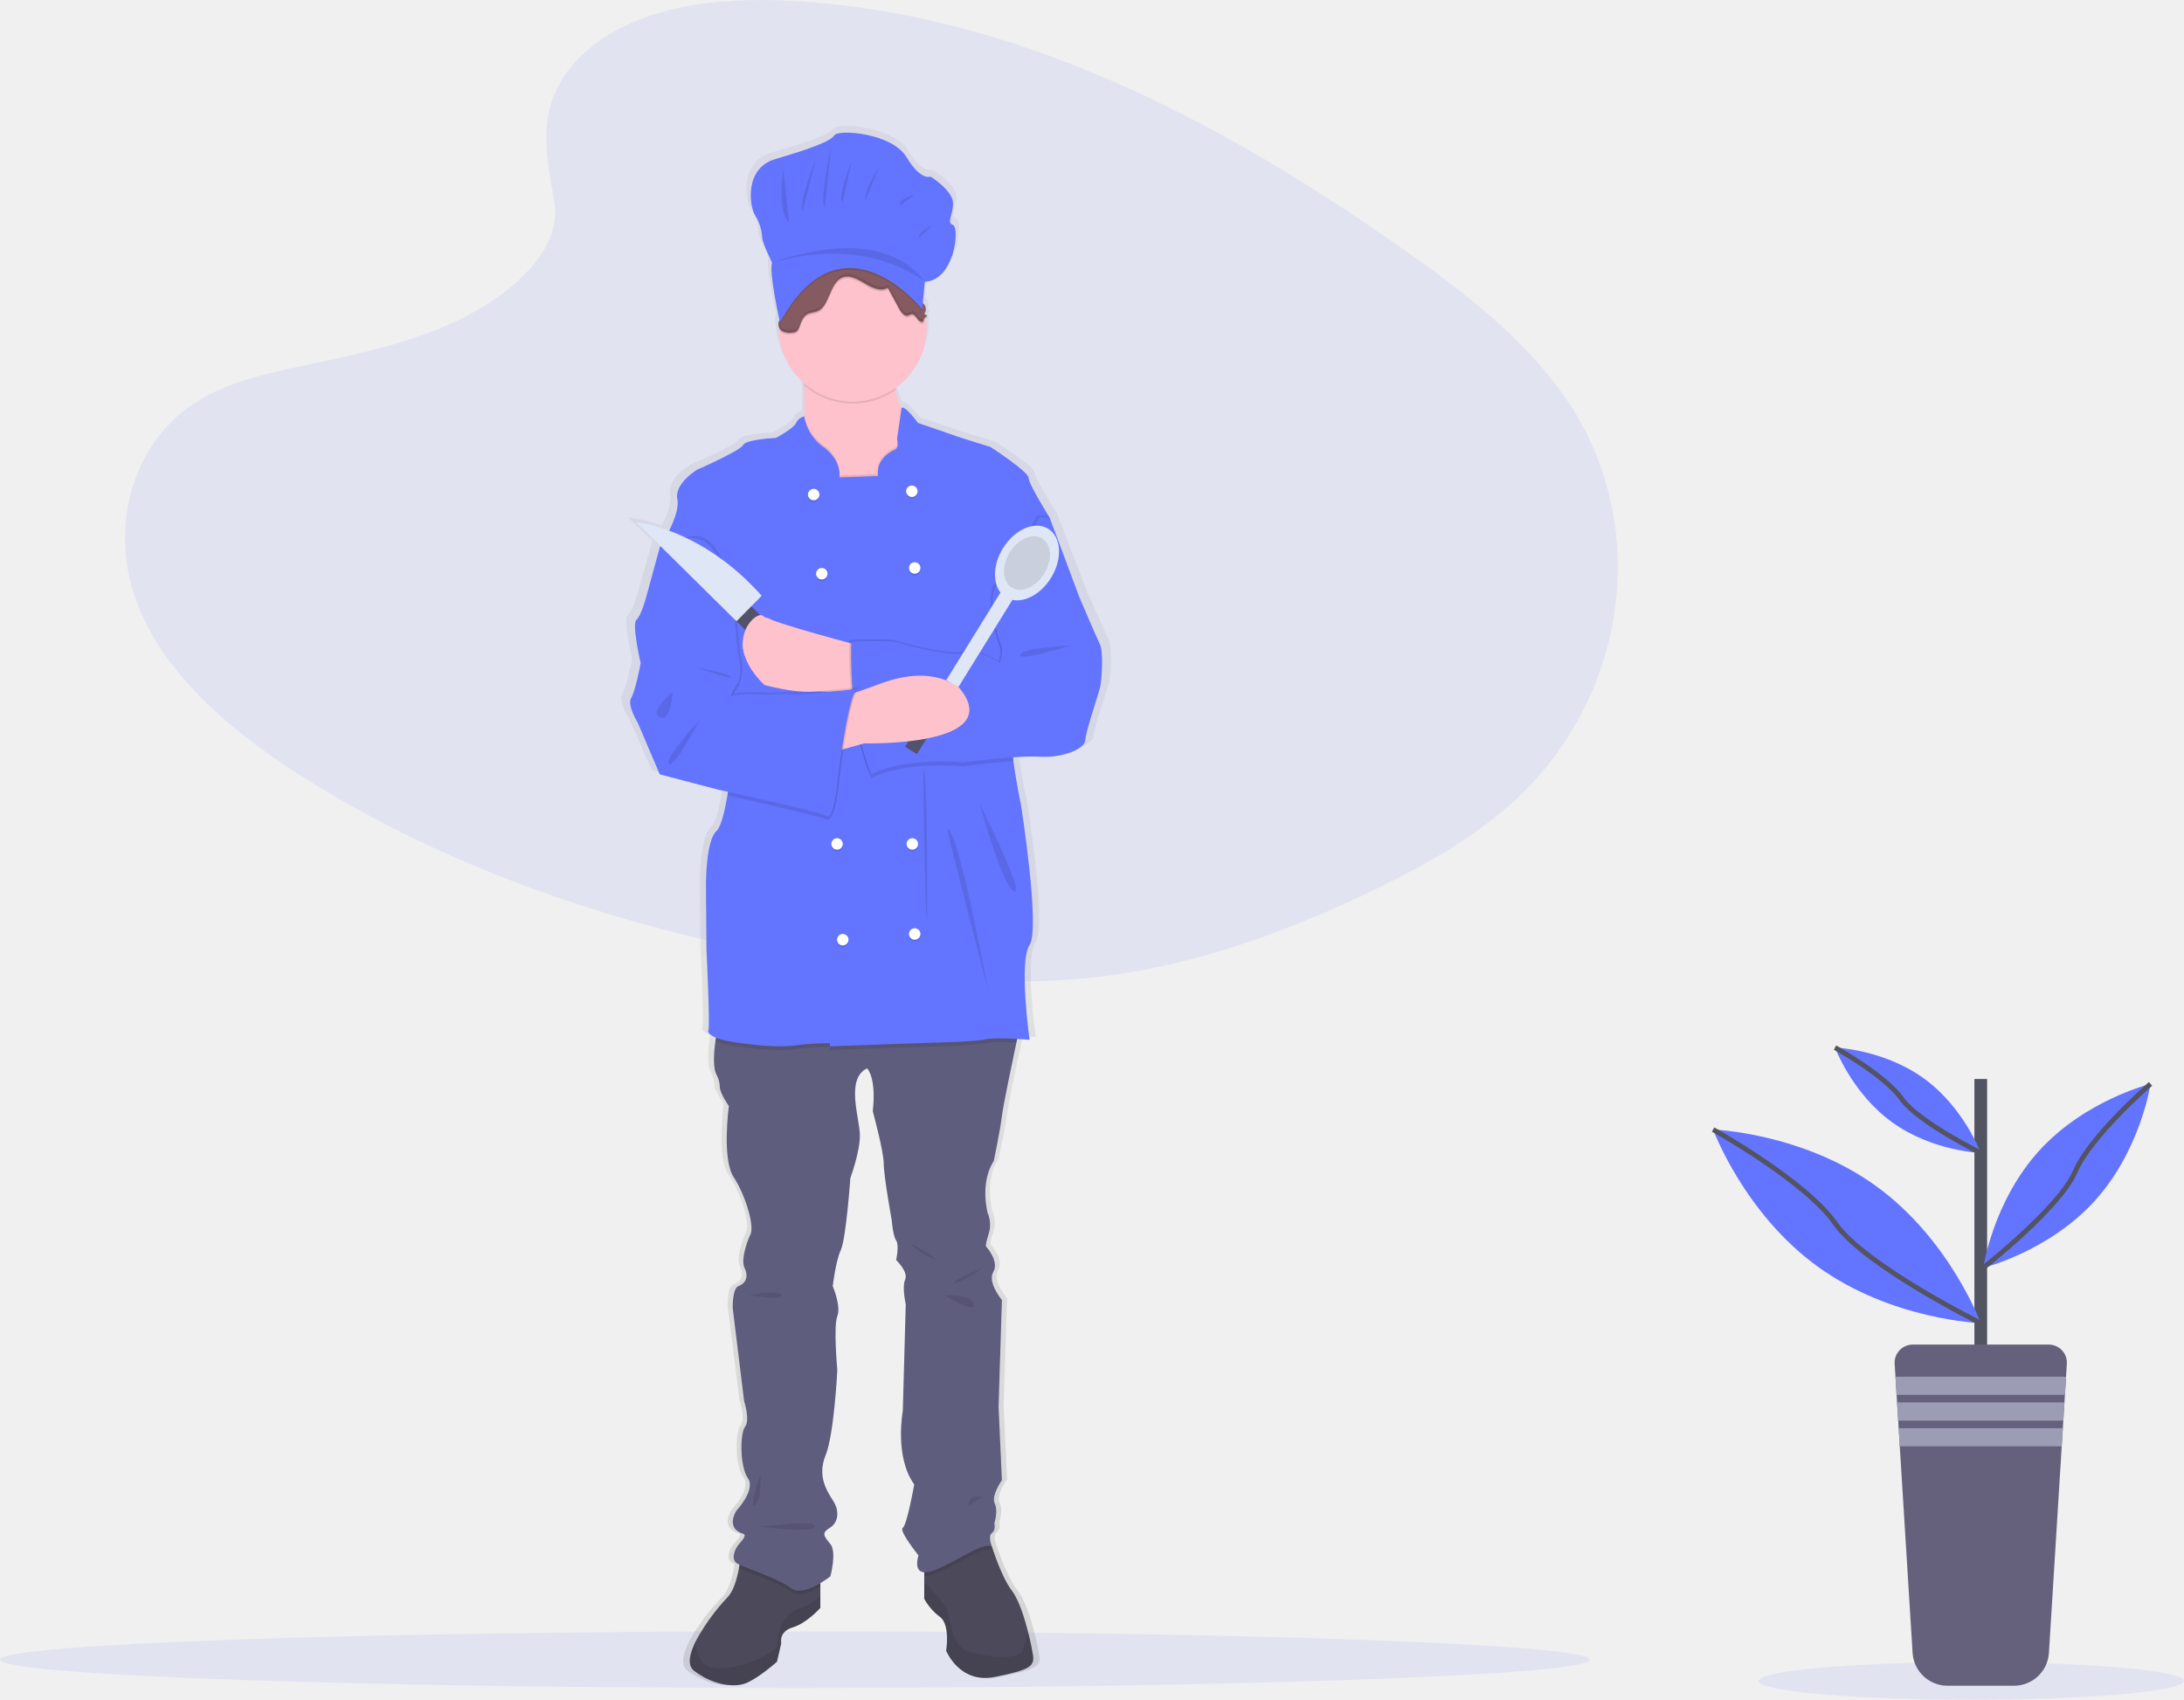
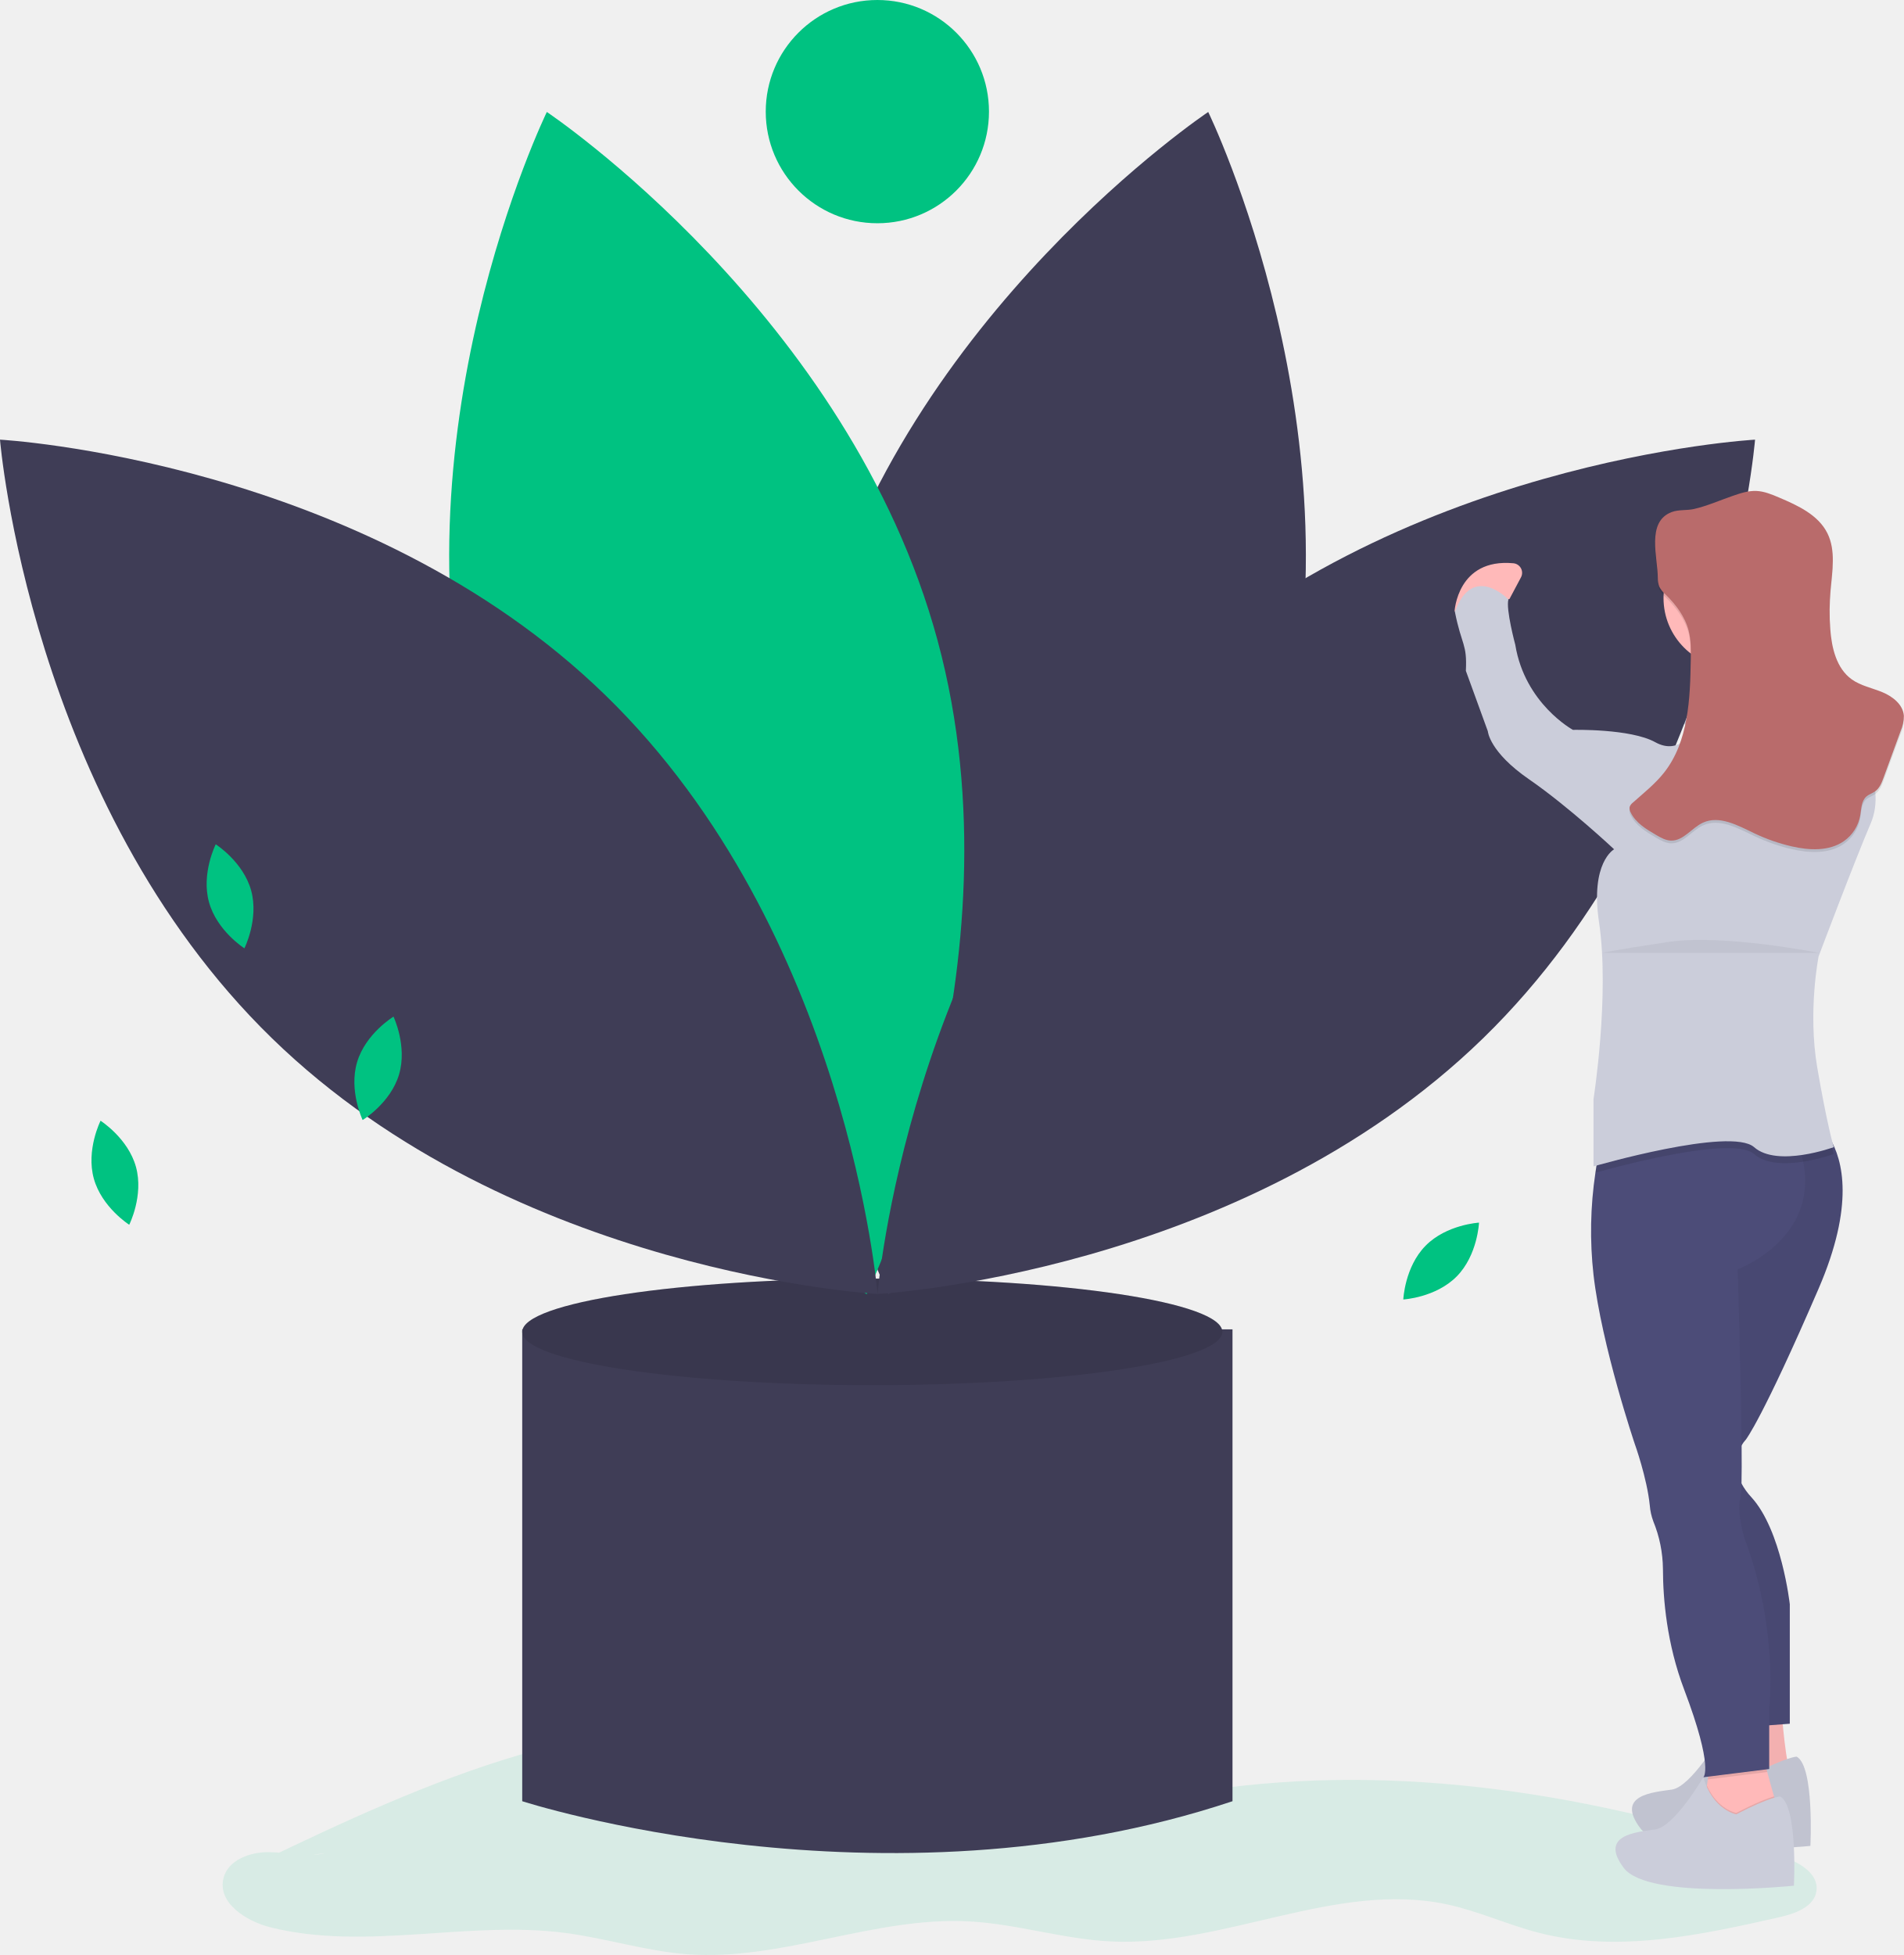
- <svg xmlns="http://www.w3.org/2000/svg" id="e76419e8-217f-4623-abeb-e9c3d79c6db7" data-name="Layer 1" width="890.069" height="692.728" viewBox="0 0 890.069 692.728">
-   <defs>
-     <linearGradient id="ef5d85de-35d2-4357-9719-f86a6844cb01" x1="507.947" y1="790.481" x2="507.947" y2="154.92" gradientUnits="userSpaceOnUse">
-       <stop offset="0" stop-color="gray" stop-opacity="0.25" />
-       <stop offset="0.535" stop-color="gray" stop-opacity="0.12" />
-       <stop offset="1" stop-color="gray" stop-opacity="0.1" />
-     </linearGradient>
-   </defs>
-   <ellipse cx="324" cy="676.395" rx="324" ry="11.547" fill="#6374ff" opacity="0.1" />
-   <path d="M393.787,124.6c20.641-18.394,53.041-22.143,82.533-20.678,92.634,4.602,176.254,49.324,248.584,99.91,26.185,18.313,51.965,38.048,68.962,63.266,34.6,51.336,24.337,122.453-23.776,164.745-16.369,14.389-36.213,25.419-56.585,35.198-36.222,17.386-75.305,31.343-116.416,35.316-29.317,2.833-58.995.53-88.14-3.423C427.52,487.89,347.591,463.47,280.598,421.69c-29.383-18.324-57.077-41.106-69.188-70.75s-4.36-67.21,25.643-84.756c12.409-7.257,27.245-10.535,41.77-13.612,21.38-4.53,43.104-8.996,62.398-18.205,19.928-9.512,43.526-27.907,39.58-48.962C376.567,162.813,373.17,142.973,393.787,124.6Z" transform="translate(-154.9654 -103.6359)" fill="#6374ff" opacity="0.1" />
-   <ellipse cx="803.416" cy="685.062" rx="86.653" ry="7.667" fill="#6374ff" opacity="0.1" />
-   <path d="M606.904,364.53c-1.411-2.731-8.869-19.702-8.869-19.702l-12.497-32.382s-8.869-13.655-8.869-16.191-16.125-12.68-16.125-12.68-13.102-3.901-14.11-4.292-16.528-5.524-16.528-5.524-6.112-8.037-6.982-5.938l-.001.005c-.032-.053-.064-.099-.096-.154a20.75,20.75,0,0,1-2.33-7.514c-.033-.234-.062-.48-.091-.724a29.911,29.911,0,0,0,13.128-24.628,29.511,29.511,0,0,0-.258-3.828,2.684,2.684,0,0,1,.347-.183c.251-.109.187-.198.003-.29.063-.033.126-.068.19-.095.334-.145.111-.255-.212-.385l.019-.01c.455-.198-.12-.328-.582-.537-.025-.135-.048-.27-.075-.405a2.723,2.723,0,0,0,.185-.804c.041.02.078.042.122.061a3.414,3.414,0,0,0-.008-1.526,2.684,2.684,0,0,1-.105.3,2.547,2.547,0,0,0-1.173-2.309c-.023-.02-.049-.042-.072-.062l.855-8.751c12.605-.596,14.816-22.04,11.941-23.231s0-3.773,0-8.935-9.509-10.921-9.509-10.921-3.98,1.986-10.172-7.942-28.968-11.516-30.516-8.935-11.72,5.957-24.988,9.729-10.836,19.459-8.624,22.834a19.266,19.266,0,0,1,3.096,9.332c0,1.986,4.202,10.325,4.202,10.325-1.325,2.89,2.047,18.721,3.046,23.22-.016.138-.032.276-.046.415-.008.014-.02.025-.028.039a2.119,2.119,0,0,0-.129.226,2.589,2.589,0,0,0-.204,1.492,3.117,3.117,0,0,0,.224,1.631,29.758,29.758,0,0,0,10.552,22.202c.016.271.031.543.046.822.186,3.675.29,8.021.097,12.18-.01.213-.026.421-.037.633a4.759,4.759,0,0,0-3.373,2.66c-1.25,2.403-8.506,6.11-8.506,6.11s-12.699.585-13.908,2.926-19.552,10.144-19.552,10.144-9.675,5.657-8.264,12.094c.737,3.364-1.332,8.589-3.477,12.815a60.857,60.857,0,0,0-13.915-3.47l10.276,9.831c-.215.336-.342.526-.342.526l-5.845,20.678s-2.016,7.218-4.031,8.973,1.814,17.752,1.814,17.752-2.217,11.314-4.031,14.24,2.822,10.144,2.822,10.144l9.272,21.068,24.591,6.242s1.639.347,4.287.914q-.125.755-.255,1.505c-1.185,6.711-2.741,12.883-4.636,14.552-4.636,4.097-4.434,22.433-4.434,22.433l.202,25.945s1.613,31.992.806,33.162c-.509.739.512,1.944,3.207,3.026-.077.482-.153.97-.224,1.468-.758,5.306-1.096,11.361.645,14.037a10.665,10.665,0,0,1,1.209,4.682c0,2.536,3.83,7.803,3.83,7.803s-3.023,21.653,2.016,29.066,9.272,20.873,6.853,23.994c0,0-4.233,9.168-2.217,13.265s0,6.437-2.62,7.413-2.395,8.973-2.395,8.973l4.813,38.039s2.62,7.803.403,10.534-2.217,16.386,1.209,21.068-4.838,13.265-4.838,13.265-5.039,7.218,3.023,9.559c0,0,1.613.39-1.411,3.511s-3.628,7.023-1.613,8.388a9.225,9.225,0,0,0,1.307.649c-.075.462-.156.941-.251,1.45-.774,4.073-2.233,9.379-4.886,11.946a85.16,85.16,0,0,0-13.198,17.588c-2.765,5.244-3.975,10.152-.911,12.453,7.256,5.462,16.528,7.218,21.971,5.072s13.102-8.778,13.102-8.778l1.814-7.608s-1.209-4.682,4.838-6.437,11.691-7.998,11.691-7.998V748.658a42.853,42.853,0,0,0,4.233-2.762s2.822-9.949,0-13.265-3.83-4.487-.202-6.632,4.12-6.827,1.459-10.924c-2.669-4.097-6.902-10.144-3.273-18.727s4.959-34.918,4.959-34.918-1.693-17.947,0-22.043-1.935-12.29-1.935-12.29,1.209-10.144,3.427-14.825,4.031-29.456,4.031-29.456,4.031-10.534,4.031-17.361-6.249-23.214,3.023-27.505c0,0,4.031,3.511,2.419,17.556,0,0,4.636,16.386,4.636,21.458s3.427,23.409,3.427,23.409.403,5.852,1.814,7.998,0,7.998,0,7.998,5.241,4.877,3.83,7.998.242,10.159.242,10.159l-1.25,43.68s-3.628,18.727,4.838,30.041c0,0-3.023,16.581-4.838,17.752s6.652,11.314,6.652,11.314-2.346,6.571,2.419,6.894v10.858a23.198,23.198,0,0,0,6.652,7.413c4.434,3.121,2.62,13.85,2.62,13.85s5.644,13.655,20.56,10.729,16.931-4.292,16.125-9.168c-.29-1.779-.935-4.955-1.862-8.56-1.604-6.266-4.064-13.827-7.006-17.556-4.636-5.876-8.466-18.165-8.466-18.165s-1.814-4.097,0-5.462,1.008-3.901,1.008-3.901,1.766-5.072.177-8.193,3.048-9.559,3.048-9.559l-1.411-30.041,1.411-43.696s-6.249-7.218-3.628-11.509-3.023-10.339-3.023-10.339-.605-.195,1.008-5.072a12.156,12.156,0,0,0-.403-8.778s-3.427-12.094,2.62-21.263c0,0,2.62-12.094,3.427-18.337.556-4.338,4.039-20.545,6.112-30.026q.176-.804.337-1.539c2.985.163,5.242.353,5.242.353s-4.636-32.187,0-38.819-3.628-57.351-3.628-57.351-1.975-8.864-3.193-17.908c-.07-.515-.133-1.03-.197-1.545a97.708,97.708,0,0,1,11.251-.25c9.675.585,19.149-3.121,19.35-6.828s5.442-18.337,6.249-21.653S608.315,367.261,606.904,364.53Z" transform="translate(-154.9654 -103.6359)" fill="url(#ef5d85de-35d2-4357-9719-f86a6844cb01)" />
-   <path d="M489.291,740.846v18.063s-5.438,6.215-11.265,7.963-4.661,6.409-4.661,6.409l-1.748,7.575s-7.38,6.604-12.624,8.74-14.178.388-21.17-5.05c-2.952-2.292-1.787-7.178.878-12.399a84.568,84.568,0,0,1,12.718-17.511c2.556-2.556,3.962-7.839,4.708-11.894.552-3.038.73-5.392.73-5.392Z" transform="translate(-154.9654 -103.6359)" fill="#4c495a" />
-   <path d="M489.291,754.325v4.584s-5.438,6.215-11.265,7.963-4.661,6.409-4.661,6.409l-1.748,7.575s-7.38,6.604-12.624,8.74-14.178.388-21.17-5.05c-2.952-2.292-1.787-7.178.878-12.399-.124,5.485,1.499,11.646,9.416,11.428a40.104,40.104,0,0,0,23.501-8.546s-.194-12.819,8.74-15.732A27.213,27.213,0,0,0,489.291,754.325Z" transform="translate(-154.9654 -103.6359)" opacity="0.1" />
-   <path d="M560.376,787.071c-14.372,2.913-19.811-10.682-19.811-10.682s1.748-10.682-2.525-13.79a22.92,22.92,0,0,1-6.409-7.38V737.35l17.48-12.43,9.462,8.375.637.559s3.69,12.236,8.157,18.086c2.836,3.714,5.205,11.242,6.751,17.48.894,3.589,1.515,6.751,1.795,8.522C576.691,782.798,574.748,784.157,560.376,787.071Z" transform="translate(-154.9654 -103.6359)" fill="#4c495a" />
-   <path d="M560.376,787.071c-14.372,2.913-19.811-10.682-19.811-10.682s1.748-10.682-2.525-13.79a22.92,22.92,0,0,1-6.409-7.38v-6.922c2.774,2.929,8.002,8.6,9.128,11.001,1.554,3.302,1.748,15.343,8.934,17.48s21.17,4.079,22.335-1.36a30.3,30.3,0,0,1,2.09-5.998c.894,3.589,1.515,6.751,1.795,8.522C576.691,782.798,574.748,784.157,560.376,787.071Z" transform="translate(-154.9654 -103.6359)" opacity="0.1" />
-   <path d="M456.856,737.35l32.435,3.496v9.548c-3.659,2.167-8.903,4.467-11.848,2.105-4.351-3.48-17.286-7.901-21.318-9.758C456.677,739.704,456.856,737.35,456.856,737.35Z" transform="translate(-154.9654 -103.6359)" opacity="0.1" />
-   <path d="M559.211,735.408c-4.467-1.554-12.43,5.244-22.918,9.517a10.917,10.917,0,0,1-4.661,1.041v-8.616l17.48-12.43,9.462,8.375A11.814,11.814,0,0,0,559.211,735.408Z" transform="translate(-154.9654 -103.6359)" opacity="0.1" />
-   <path d="M570.67,521.57s-.614,2.859-1.492,7.007c-1.997,9.439-5.353,25.575-5.889,29.895-.777,6.215-3.302,18.257-3.302,18.257-5.827,9.128-2.525,21.17-2.525,21.17a12.468,12.468,0,0,1,.388,8.74c-1.554,4.856-.971,5.05-.971,5.05s5.438,6.021,2.913,10.294,3.496,11.459,3.496,11.459l-1.36,43.506,1.36,29.91s-4.467,6.409-2.937,9.517-.171,8.157-.171,8.157.777,2.525-.971,3.884,0,5.438,0,5.438c-4.467-1.554-12.43,5.244-22.918,9.517s-6.992-5.827-6.992-5.827-8.157-10.1-6.409-11.265,4.661-17.674,4.661-17.674c-8.157-11.265-4.661-29.91-4.661-29.91l1.204-43.49s-1.593-7.007-.233-10.115-3.69-7.963-3.69-7.963,1.36-5.827,0-7.963-1.748-7.963-1.748-7.963-3.302-18.257-3.302-23.307-4.467-21.364-4.467-21.364c1.554-13.984-2.331-17.48-2.331-17.48-8.934,4.273-2.913,20.587-2.913,27.385s-3.884,17.286-3.884,17.286-1.748,24.666-3.884,29.327-3.302,14.761-3.302,14.761,3.496,8.157,1.865,12.236,0,21.947,0,21.947-1.282,26.22-4.778,34.766.583,14.567,3.154,18.645c2.564,4.079,2.09,8.74-1.406,10.876s-2.525,3.302.194,6.604,0,13.207,0,13.207-11.071,8.74-15.926,4.856-20.393-8.934-22.335-10.294-1.36-5.244,1.554-8.352,1.36-3.496,1.36-3.496c-7.769-2.331-2.913-9.517-2.913-9.517s7.963-8.546,4.661-13.207-3.302-18.257-1.165-20.976-.388-10.488-.388-10.488l-4.638-37.873s-.218-7.963,2.307-8.934,4.467-3.302,2.525-7.38,2.136-13.207,2.136-13.207c2.331-3.108-1.748-16.509-6.604-23.889s-1.942-28.939-1.942-28.939-3.69-5.244-3.69-7.769a10.883,10.883,0,0,0-1.165-4.661c-1.678-2.665-1.352-8.693-.622-13.976.707-5.112,1.787-9.525,1.787-9.525Z" transform="translate(-154.9654 -103.6359)" fill="#5f5d7e" />
-   <path d="M532.602,301.517l-38.262,8.934s-18.839-15.926-14.178-24.472c1.6-2.937,2.307-7.948,2.548-13.246.186-4.141.085-8.468-.093-12.127-.272-5.291-.707-9.198-.707-9.198s39.233-22.141,37.873,0a56.554,56.554,0,0,0,.256,11.063,21.15,21.15,0,0,0,2.245,7.481c2.098,3.737,4.685,3.791,4.685,3.791Z" transform="translate(-154.9654 -103.6359)" fill="#fdc2cc" />
-   <path d="M520.04,262.471a30.092,30.092,0,0,1-37.423-1.865c-.272-5.291-.707-9.198-.707-9.198s39.233-22.141,37.873,0A56.554,56.554,0,0,0,520.04,262.471Z" transform="translate(-154.9654 -103.6359)" opacity="0.1" />
-   <circle cx="347.533" cy="133.594" r="30.104" fill="#fdc2cc" />
-   <path d="M532.602,301.517l-38.262,8.934s-18.839-15.926-14.178-24.472c1.6-2.937,2.307-7.948,2.548-13.246a19.519,19.519,0,0,0,6.969,11.692c8.74,5.827,7.38,13.013,7.38,13.013l15.732-.583c-.971-6.409,4.856-9.905,6.798-10.682s.971-4.273.971-4.273l1.725-11.949c2.098,3.737,4.685,3.791,4.685,3.791Z" transform="translate(-154.9654 -103.6359)" opacity="0.1" />
-   <path d="M570.67,521.57s-.614,2.859-1.492,7.007c-4.226-.225-9.812-.388-12.298.179-4.273.971-21.364,1.36-21.364,1.36L493.175,531.615v-1.305a124.839,124.839,0,0,0-14.567.971c-7.186.971-18.451-.388-25.637-1.554a27.605,27.605,0,0,1-6.448-1.74c.707-5.112,1.787-9.525,1.787-9.525Z" transform="translate(-154.9654 -103.6359)" opacity="0.1" />
-   <path d="M567.368,398.239c-.614,3.628-.163,9.641.614,15.577,1.173,9.004,3.076,17.83,3.076,17.83s7.963,50.498,3.496,57.101,0,38.65,0,38.65-13.401-1.165-17.674-.194-21.364,1.36-21.364,1.36l-42.34,1.499v-1.305a124.839,124.839,0,0,0-14.567.971c-7.186.971-18.451-.388-25.637-1.554s-10.1-3.496-9.323-4.661-.777-33.018-.777-33.018l-.194-25.831s-.194-18.257,4.273-22.335c1.826-1.663,3.325-7.808,4.467-14.489,1.639-9.672,2.525-20.471,2.525-20.471L424.421,328.32l-.583-1.554s8.546-13.207,7.186-19.616,7.963-12.042,7.963-12.042,17.674-7.769,18.839-10.1,13.401-2.913,13.401-2.913,6.992-3.69,8.196-6.083a4.594,4.594,0,0,1,3.255-2.649,19.56,19.56,0,0,0,7,11.84c8.74,5.827,7.38,13.013,7.38,13.013l15.732-.583c-.971-6.409,4.856-9.905,6.798-10.682s.971-4.273.971-4.273l1.818-12.578c.839-2.09,6.728,5.912,6.728,5.912s14.955,5.112,15.926,5.5,13.596,4.273,13.596,4.273,15.538,10.1,15.538,12.624,8.546,16.12,8.546,16.12-.101.544-.287,1.538C580.451,326.774,568.79,389.888,567.368,398.239Z" transform="translate(-154.9654 -103.6359)" fill="#6374ff" />
-   <path d="M505.217,366.775s-33.6-8.934-36.902-11.071-22.724,10.294.971,27.191c0,0,28.974,6.021,36.726,0S505.217,366.775,505.217,366.775Z" transform="translate(-154.9654 -103.6359)" fill="#fdc2cc" />
-   <path d="M577.856,313.559l4.079.194,12.042,32.241s7.186,16.897,8.546,19.616.777,13.984,0,17.286-5.827,17.868-6.021,21.559-9.323,7.38-18.645,6.798-31.075,2.331-31.075,2.331-23.231-2.428-37.485,4.856c0,0-9.128-18.839-8.157-53.994,0,0,16.12-.971,20.199.583s23.889,6.021,26.414,3.69,13.984,4.273,13.984,4.273a9.843,9.843,0,0,0,0-8.157c-1.942-4.661-5.244-19.228-.971-23.889S577.856,313.559,577.856,313.559Z" transform="translate(-154.9654 -103.6359)" opacity="0.1" />
-   <path d="M567.982,413.816c-9.641.653-20.424,2.098-20.424,2.098s-23.229-2.432-37.485,4.856c0,0-9.128-18.839-8.157-53.994,0,0,16.12-.971,20.199.583s23.889,6.021,26.414,3.69,13.984,4.273,13.984,4.273a9.843,9.843,0,0,0,0-8.157c-1.942-4.661-5.244-19.228-.971-23.889s17.091-27.385,17.091-27.385l3.791.179c-1.973,10.706-13.634,73.82-15.056,82.171C566.754,401.867,567.205,407.88,567.982,413.816Z" transform="translate(-154.9654 -103.6359)" opacity="0.1" />
-   <path d="M578.633,314.336l4.079.194,12.042,32.241s7.186,16.897,8.546,19.616.777,13.984,0,17.286-5.827,17.868-6.021,21.559-9.323,7.38-18.645,6.798-31.075,2.331-31.075,2.331-23.231-2.428-37.485,4.856c0,0-9.128-18.839-8.157-53.994,0,0,16.12-.971,20.199.583s23.889,6.021,26.414,3.69,13.984,4.273,13.984,4.273a9.843,9.843,0,0,0,0-8.157c-1.942-4.661-5.244-19.228-.971-23.889S578.633,314.336,578.633,314.336Z" transform="translate(-154.9654 -103.6359)" fill="#6374ff" />
-   <rect x="550.676" y="339.718" width="5.7" height="51.3" transform="translate(676.8311 863.7699) rotate(-148.2348)" fill="#dfe6f5" />
-   <ellipse cx="573.51" cy="333.092" rx="16.416" ry="11.514" transform="translate(-166.5723 541.7095) rotate(-58.23485)" fill="#dfe6f5" />
-   <ellipse cx="573.51" cy="333.092" rx="11.783" ry="8.265" transform="translate(-166.5723 541.7095) rotate(-58.23485)" opacity="0.1" />
-   <rect x="531.771" y="379.939" width="5.7" height="31.92" transform="translate(625.7809 910.3072) rotate(-148.2348)" fill="#53526b" />
-   <path d="M495.312,409.893l11.848-3.302s58.461,1.554,38.844-22.53c0,0-10.294-9.905-31.852-1.942s-27.579,8.934-27.579,8.934Z" transform="translate(-154.9654 -103.6359)" fill="#fdc2cc" />
-   <circle cx="331.606" cy="202.348" r="2.331" opacity="0.1" />
-   <circle cx="371.616" cy="200.989" r="2.331" opacity="0.1" />
-   <circle cx="331.606" cy="201.571" r="2.331" fill="#fff" />
-   <circle cx="334.908" cy="234.589" r="2.331" opacity="0.1" />
-   <circle cx="372.781" cy="232.258" r="2.331" opacity="0.1" />
-   <circle cx="334.908" cy="233.812" r="2.331" fill="#fff" />
-   <circle cx="371.81" cy="344.726" r="2.331" opacity="0.1" />
-   <circle cx="341.137" cy="344.726" r="2.331" opacity="0.1" />
-   <circle cx="371.81" cy="343.949" r="2.331" fill="#fff" />
-   <circle cx="343.467" cy="383.751" r="2.331" opacity="0.1" />
-   <circle cx="372.781" cy="381.42" r="2.331" opacity="0.1" />
-   <circle cx="343.467" cy="382.974" r="2.331" fill="#fff" />
-   <circle cx="341.137" cy="343.949" r="2.331" fill="#fff" />
-   <circle cx="372.781" cy="380.643" r="2.331" fill="#fff" />
-   <circle cx="371.616" cy="200.212" r="2.331" fill="#fff" />
-   <circle cx="372.781" cy="231.481" r="2.331" fill="#fff" />
-   <path d="M531.243,416.885s.388,53.217,1.554,62.734C532.797,479.618,533.22,419.393,531.243,416.885Z" transform="translate(-154.9654 -103.6359)" opacity="0.1" />
-   <path d="M541.148,441.551c-.801,0,15.926,62.345,16.703,66.812S545.809,441.551,541.148,441.551Z" transform="translate(-154.9654 -103.6359)" opacity="0.1" />
-   <path d="M554.355,431.451c0,.583,9.323,33.795,13.984,35.543S554.355,431.451,554.355,431.451Z" transform="translate(-154.9654 -103.6359)" opacity="0.1" />
-   <path d="M591.063,366.775s-19.811.883-20.393,3.743S591.063,366.775,591.063,366.775Z" transform="translate(-154.9654 -103.6359)" opacity="0.1" />
-   <path d="M556.103,620.04s-14.178,6.021-12.042,6.409S556.103,620.04,556.103,620.04Z" transform="translate(-154.9654 -103.6359)" opacity="0.1" />
-   <path d="M526.776,611.106c-.552-1.242,9.517,5.05,9.517,5.827S527.553,612.854,526.776,611.106Z" transform="translate(-154.9654 -103.6359)" opacity="0.1" />
-   <path d="M539.983,631.499s11.071-.559,11.848,3.702S539.983,631.499,539.983,631.499Z" transform="translate(-154.9654 -103.6359)" opacity="0.1" />
-   <path d="M460.352,631.475s12.042-2.355,13.013,0S460.352,631.475,460.352,631.475Z" transform="translate(-154.9654 -103.6359)" opacity="0.1" />
-   <path d="M464.819,704.721s.79,9.905-2.13,12.236S464.819,704.721,464.819,704.721Z" transform="translate(-154.9654 -103.6359)" opacity="0.1" />
-   <path d="M463.348,725.697c3.801.388,23.806-3.108,23.612,0S463.348,725.697,463.348,725.697Z" transform="translate(-154.9654 -103.6359)" opacity="0.1" />
-   <path d="M555.132,713.655s-6.823-1.049-5.159,3.554Z" transform="translate(-154.9654 -103.6359)" opacity="0.1" />
-   <path d="M428.305,325.989h-3.69l-5.632,20.587s-1.942,7.186-3.884,8.934,1.748,17.674,1.748,17.674-2.136,11.265-3.884,14.178,2.719,10.1,2.719,10.1l8.934,20.976,23.695,6.215s41.758,9.128,43.7,10.488,3.69-.583,5.05-13.207,5.05-37.096,7.963-38.262c0,0-23.307,2.525-25.249,2.136s-11.265.194-11.265.194-12.236-.777-14.178.388,2.525-5.641,2.525-5.641a18.731,18.731,0,0,0,0-9.508C455.496,365.999,454.72,306.567,428.305,325.989Z" transform="translate(-154.9654 -103.6359)" opacity="0.1" />
-   <path d="M504.246,386.003c-2.913,1.165-6.604,25.637-7.963,38.262s-3.108,14.567-5.05,13.207c-1.577-1.103-29.413-7.334-39.815-9.633,1.639-9.672,2.525-20.471,2.525-20.471L424.421,328.32h3.108c26.414-19.422,27.191,40.01,28.551,45.254a18.736,18.736,0,0,1,0,9.509s-4.467,6.806-2.525,5.64,14.178-.388,14.178-.388,9.323-.583,11.265-.194S504.246,386.003,504.246,386.003Z" transform="translate(-154.9654 -103.6359)" opacity="0.1" />
-   <path d="M427.529,326.766h-3.69l-5.632,20.587s-1.942,7.186-3.884,8.934,1.748,17.674,1.748,17.674-2.136,11.265-3.884,14.178,2.719,10.1,2.719,10.1l8.934,20.976,23.695,6.215s41.758,9.128,43.7,10.488,3.69-.583,5.05-13.207,5.05-37.096,7.963-38.262c0,0-23.307,2.525-25.249,2.136s-11.265.194-11.265.194-12.236-.777-14.178.388,2.525-5.641,2.525-5.641a18.731,18.731,0,0,0,0-9.508C454.72,366.775,453.943,307.344,427.529,326.766Z" transform="translate(-154.9654 -103.6359)" fill="#6374ff" />
-   <path d="M440.153,397.074s-10.682,20.199-12.624,17.868S440.153,397.074,440.153,397.074Z" transform="translate(-154.9654 -103.6359)" opacity="0.1" />
-   <path d="M429.082,385.572s-9.905,8.2-5.244,10.337S429.082,385.572,429.082,385.572Z" transform="translate(-154.9654 -103.6359)" opacity="0.1" />
-   <path d="M438.405,375.515c.777.194,14.372,2.894,14.567,4.069S438.405,375.515,438.405,375.515Z" transform="translate(-154.9654 -103.6359)" opacity="0.1" />
-   <path d="M532.688,233.236a2.002,2.002,0,0,0-1.328,2.082c-.792.699-1.903-.124-2.548-1.018-.653-.886-1.391-1.981-2.377-1.857a8.534,8.534,0,0,0-1.36.567c-1.554.497-2.867-1.328-3.737-2.929q-2.272-4.207-4.545-8.406c-3.038,1.764-6.627-.085-9.641-1.911s-6.604-3.682-9.649-1.919c-4.467,2.579-4.63,11.179-9.261,13.3-1.492.684-3.224.536-4.607,1.476-1.367.932-2.105,2.727-2.719,4.444a4.707,4.707,0,0,1-1.523,2.509,3.345,3.345,0,0,1-1.569.381,6.732,6.732,0,0,1-4.04-.567,3.414,3.414,0,0,1-1.398-4.04,2.114,2.114,0,0,1,.124-.225,14.137,14.137,0,0,0,1.336-1.919c.466-1.235-.202-2.672-.054-4.009.241-2.284,2.657-3.488,3.069-5.733.171-.878-.008-1.818.155-2.704a2.458,2.458,0,0,1,.093-.342l-1.422.979c1.593-1.857,2.393-4.436,3.558-6.689a20.6,20.6,0,0,1,12.57-10.232c5.065-1.476,10.418-1.072,15.53.179a51.14,51.14,0,0,1,13.821,5.695,13.715,13.715,0,0,1,4.024,3.271,25.192,25.192,0,0,1,2.385,4.405c1.507,3.123,5.625,6.013,2.346,6.448-2.727.365-.241,2.276,1.189,3.566a3.708,3.708,0,0,1,.823.901,3.226,3.226,0,0,1-.171,3.115C531.212,232.755,533.449,232.895,532.688,233.236Z" transform="translate(-154.9654 -103.6359)" opacity="0.1" />
-   <path d="M532.688,232.46a2.002,2.002,0,0,0-1.328,2.082c-.792.699-1.903-.124-2.548-1.018-.653-.886-1.391-1.981-2.377-1.857a8.533,8.533,0,0,0-1.36.567c-1.554.497-2.867-1.328-3.737-2.929q-2.272-4.207-4.545-8.406c-3.038,1.764-6.627-.085-9.641-1.911s-6.604-3.682-9.649-1.919c-4.467,2.579-4.63,11.179-9.261,13.3-1.492.684-3.224.536-4.607,1.476-1.367.932-2.105,2.727-2.719,4.444a4.707,4.707,0,0,1-1.523,2.509,3.345,3.345,0,0,1-1.569.381,6.733,6.733,0,0,1-4.04-.567,3.414,3.414,0,0,1-1.398-4.04,2.114,2.114,0,0,1,.124-.225,14.137,14.137,0,0,0,1.336-1.919c.466-1.235-.202-2.672-.054-4.009.241-2.284,2.657-3.488,3.069-5.733.171-.878-.008-1.818.155-2.704a2.458,2.458,0,0,1,.093-.342l-1.422.979c1.593-1.857,2.393-4.436,3.558-6.689a20.6,20.6,0,0,1,12.57-10.232c5.065-1.476,10.418-1.072,15.53.179a51.14,51.14,0,0,1,13.821,5.695,13.715,13.715,0,0,1,4.024,3.271,25.192,25.192,0,0,1,2.385,4.405c1.507,3.123,5.625,6.013,2.346,6.448-2.727.365-.241,2.276,1.189,3.566a3.708,3.708,0,0,1,.823.901,3.226,3.226,0,0,1-.171,3.115C531.212,231.978,533.449,232.118,532.688,232.46Z" transform="translate(-154.9654 -103.6359)" fill="#865a61" />
-   <path d="M531.111,227.262l-.311,3.271s-32.598-41.315-57.956,5.337c0,0-.124-.567-.334-1.523a14.137,14.137,0,0,0,1.336-1.919c.466-1.235-.202-2.672-.054-4.009.241-2.284,2.657-3.488,3.069-5.733.171-.878-.008-1.818.155-2.704a2.458,2.458,0,0,1,.093-.342l-1.422.979c1.593-1.857,2.393-4.436,3.558-6.689a20.6,20.6,0,0,1,12.57-10.232c5.065-1.476,10.418-1.072,15.53.179a51.14,51.14,0,0,1,13.821,5.695,13.715,13.715,0,0,1,4.024,3.271,25.192,25.192,0,0,1,2.385,4.405c1.507,3.123,5.625,6.013,2.346,6.448C527.195,224.061,529.681,225.973,531.111,227.262Z" transform="translate(-154.9654 -103.6359)" opacity="0.1" />
-   <g opacity="0.1">
-     <path d="M531.915,232.036a1.574,1.574,0,0,0-.37,1.345c-.792.699-1.903-.124-2.548-1.018-.653-.886-1.391-1.981-2.377-1.857a8.533,8.533,0,0,0-1.36.567c-1.554.497-2.867-1.328-3.737-2.929q-2.272-4.207-4.545-8.406c-3.038,1.764-6.627-.085-9.641-1.911s-6.604-3.682-9.649-1.919c-4.467,2.579-4.63,11.179-9.261,13.3-1.492.684-3.224.536-4.607,1.476-1.367.932-2.105,2.727-2.719,4.444a4.707,4.707,0,0,1-1.523,2.509,3.345,3.345,0,0,1-1.569.381,6.733,6.733,0,0,1-4.04-.567,3.634,3.634,0,0,1-1.514-2.136,3.493,3.493,0,0,0,1.514,3.689,6.732,6.732,0,0,0,4.04.567,3.345,3.345,0,0,0,1.569-.381,4.707,4.707,0,0,0,1.523-2.509c.614-1.717,1.352-3.512,2.719-4.444,1.383-.94,3.115-.792,4.607-1.476,4.63-2.121,4.793-10.721,9.261-13.3,3.045-1.764,6.635.093,9.649,1.919s6.604,3.675,9.641,1.911q2.272,4.195,4.545,8.406c.87,1.6,2.183,3.426,3.737,2.929a8.533,8.533,0,0,1,1.36-.567c.987-.124,1.725.971,2.377,1.857.645.893,1.756,1.717,2.548,1.018a2.002,2.002,0,0,1,1.328-2.082C533.479,232.581,532.191,232.436,531.915,232.036Z" transform="translate(-154.9654 -103.6359)" />
-     <path d="M529.374,224.275a2.813,2.813,0,0,1,.734-.185c1.445-.192,1.452-.862.879-1.817a2.272,2.272,0,0,1-.879.264C528.548,222.745,528.696,223.46,529.374,224.275Z" transform="translate(-154.9654 -103.6359)" />
-     <path d="M532.351,230.782a3.51,3.51,0,0,0-.008-1.519,2.241,2.241,0,0,1-.394.855C531.706,230.427,532.005,230.626,532.351,230.782Z" transform="translate(-154.9654 -103.6359)" />
-     <path d="M474.023,228.544c-.017.089-.035.177-.045.269a8.912,8.912,0,0,0,.152,2.088A7.349,7.349,0,0,0,474.023,228.544Z" transform="translate(-154.9654 -103.6359)" />
-     <path d="M477.177,219.066a11.268,11.268,0,0,1-1.303,1.947l1.254-.863A8.688,8.688,0,0,1,477.177,219.066Z" transform="translate(-154.9654 -103.6359)" />
-   </g>
-   <path d="M472.843,235.093s-4.688-20.956-3.196-24.316c0,0-4.048-8.303-4.048-10.28a19.631,19.631,0,0,0-2.983-9.292c-2.131-3.361-4.475-18.979,8.31-22.735s22.586-7.117,24.078-9.687,23.438-.988,29.405,8.896,9.802,7.908,9.802,7.908,9.162,5.733,9.162,10.873-2.77,7.71,0,8.896.639,22.537-11.506,23.13l-1.065,11.269S498.199,188.437,472.843,235.093Z" transform="translate(-154.9654 -103.6359)" fill="#6374ff" />
-   <path d="M474.239,172.554s-2.816,16.509,2.331,22.044Z" transform="translate(-154.9654 -103.6359)" opacity="0.1" />
-   <path d="M487.446,168.767s-7.186,17.674-5.438,21.073Z" transform="translate(-154.9654 -103.6359)" opacity="0.1" />
-   <path d="M493.661,163.134s-4.856,23.015-2.525,24.86Z" transform="translate(-154.9654 -103.6359)" opacity="0.1" />
-   <path d="M502.012,169.349s-6.021,14.761-3.593,16.8Z" transform="translate(-154.9654 -103.6359)" opacity="0.1" />
-   <path d="M513.374,171.097s-7.089,12.042-5.632,14.178Z" transform="translate(-154.9654 -103.6359)" opacity="0.1" />
-   <path d="M527.941,182.848s-7.575,2.039-6.021,4.467Z" transform="translate(-154.9654 -103.6359)" opacity="0.1" />
-   <path d="M535.127,195.375s-6.798,3.302-5.535,5.05Z" transform="translate(-154.9654 -103.6359)" opacity="0.1" />
-   <path d="M469.647,210.777s43.419-17.636,62.218,7.71C531.865,218.487,509.045,199.085,469.647,210.777Z" transform="translate(-154.9654 -103.6359)" opacity="0.1" />
-   <polygon points="298.991 252.052 305.041 245.932 322.146 262.84 316.096 268.961 300.365 253.411 298.991 252.052" fill="#53526b" />
-   <path d="M414.267,316.454s26.479,2.253,51.124,29.993l-10.272,10.391Z" transform="translate(-154.9654 -103.6359)" fill="#dfe6f5" />
-   <path d="M493.69,366.053s-25.45-9.278-27.951-11.496-17.212,10.689.736,28.236c0,0,21.947,6.252,27.818,0S493.69,366.053,493.69,366.053Z" transform="translate(-154.9654 -103.6359)" fill="#fdc2cc" />
-   <rect x="804.65" y="439.739" width="5.175" height="116.436" fill="#535461" />
-   <path d="M997.292,659.457l-.328,5.244-.457,7.4-.19,3.088-.457,7.409-.198,3.088-.457,7.4-5.218,84.187a14.258,14.258,0,0,1-14.231,13.377h-27.108a14.251,14.251,0,0,1-14.222-13.377l-5.227-84.187-.457-7.4-.19-3.088-.466-7.409-.19-3.088-.457-7.4-.328-5.244a7.386,7.386,0,0,1,7.374-7.84h55.441A7.38,7.38,0,0,1,997.292,659.457Z" transform="translate(-154.9654 -103.6359)" fill="#65617d" />
-   <polygon points="841.999 561.065 841.542 568.465 772.931 568.465 772.474 561.065 841.999 561.065" fill="#9d9cb5" />
-   <polygon points="841.352 571.553 840.895 578.962 773.587 578.962 773.121 571.553 841.352 571.553" fill="#9d9cb5" />
-   <polygon points="840.697 582.049 840.24 589.449 774.234 589.449 773.777 582.049 840.697 582.049" fill="#9d9cb5" />
-   <path d="M919.541,587.017c30.12,21.788,42.661,55.869,42.661,55.869s-36.294-1.244-66.414-23.032-42.661-55.869-42.661-55.869S889.421,565.229,919.541,587.017Z" transform="translate(-154.9654 -103.6359)" fill="#6374ff" />
-   <path d="M853.127,563.985s37.671,20.911,49.756,38.222,59.319,40.679,59.319,40.679" transform="translate(-154.9654 -103.6359)" fill="none" stroke="#535461" stroke-miterlimit="10" stroke-width="2" />
-   <path d="M938.982,543.117c16.394,11.859,23.22,30.409,23.22,30.409s-19.754-.677-36.149-12.536-23.22-30.409-23.22-30.409S922.588,531.258,938.982,543.117Z" transform="translate(-154.9654 -103.6359)" fill="#6374ff" />
-   <path d="M902.833,530.581s20.504,11.382,27.082,20.804,32.287,22.141,32.287,22.141" transform="translate(-154.9654 -103.6359)" fill="none" stroke="#535461" stroke-miterlimit="10" stroke-width="2" />
-   <path d="M986.026,572.582c-18.83,20.697-22.814,47.739-22.814,47.739s26.547-6.514,45.377-27.21,22.814-47.739,22.814-47.739S1004.856,551.886,986.026,572.582Z" transform="translate(-154.9654 -103.6359)" fill="#6374ff" />
-   <path d="M1031.402,545.372s-24.528,21.215-30.762,35.832-37.429,39.117-37.429,39.117" transform="translate(-154.9654 -103.6359)" fill="none" stroke="#535461" stroke-miterlimit="10" stroke-width="2" />
+ <svg xmlns="http://www.w3.org/2000/svg" id="b4a83183-0e56-418f-b042-c525b5329012" data-name="Layer 1" width="826.557" height="848.661" viewBox="0 0 826.557 848.661">
+   <path d="M863.628,259.673s-15.493,8.938-10.726,21.452c0,0,16.089,4.767,22.644,16.685s57.206,54.822,57.206,54.822l36.945-18.473s-12.852-17.157-53.502-29.137c0,0-23.964-25.685-32.307-30.452S863.628,259.673,863.628,259.673Z" transform="translate(-186.7215 -25.66941)" fill="#cbcdda" />
+   <path d="M863.628,259.673s-15.493,8.938-10.726,21.452c0,0,16.089,4.767,22.644,16.685s57.206,54.822,57.206,54.822l36.945-18.473s-12.852-17.157-53.502-29.137c0,0-23.964-25.685-32.307-30.452S863.628,259.673,863.628,259.673Z" transform="translate(-186.7215 -25.66941)" opacity="0.05" />
+   <path d="M327.975,830.099c-7.955,1.966-16.277-.329-24.47-.426s-17.753,3.346-19.761,11.291c-2.697,10.671,9.777,18.715,20.457,21.374,41.453,10.317,85.334-3.074,127.701,2.388,17.854,2.302,35.216,7.934,53.167,9.277,41.088,3.074,81.233-16.466,122.377-14.264,20.613,1.103,40.648,7.65,61.263,8.7,49.325,2.513,97.987-26.444,146.274-16.068,13.635,2.93,26.436,8.903,39.947,12.362,34.156,8.746,70.114.951,104.498-6.849,6.828-1.549,15.058-4.563,15.9-11.513.928-7.669-7.878-12.479-15.204-14.929-80.114-26.793-165.887-40.987-249.45-28.604-19.016,2.818-37.978,7.006-57.2,6.729-42.544-.612-81.639-22.805-123.406-30.923-79.142-15.382-158.271,20.505-230.924,55.456" transform="translate(-186.7215 -25.66941)" fill="#00c281" opacity="0.1" />
+   <path d="M437.666,602.735h-24.228v204.836s156.38,50.658,308.356,0V602.735Z" transform="translate(-186.7215 -25.66941)" fill="#3f3d56" />
+   <ellipse cx="378.692" cy="578.167" rx="151.975" ry="23.127" fill="#3f3d56" />
+   <ellipse cx="378.692" cy="578.167" rx="151.975" ry="23.127" opacity="0.1" />
+   <path d="M742.075,358.002C703.736,499.724,572.419,587.496,572.419,587.496s-69.159-142.005-30.82-283.726S711.254,74.276,711.254,74.276,780.413,216.281,742.075,358.002Z" transform="translate(-186.7215 -25.66941)" fill="#3f3d56" />
+   <path d="M393.302,358.002C431.641,499.724,562.958,587.496,562.958,587.496s69.159-142.005,30.82-283.726S424.123,74.276,424.123,74.276,354.964,216.281,393.302,358.002Z" transform="translate(-186.7215 -25.66941)" fill="#00c281" />
+   <path d="M449.638,327.545C554.839,429.954,567.688,587.38,567.688,587.38S409.973,578.769,304.772,476.36,186.721,216.524,186.721,216.524,344.437,225.136,449.638,327.545Z" transform="translate(-186.7215 -25.66941)" fill="#3f3d56" />
+   <path d="M685.739,327.545C580.538,429.954,567.688,587.38,567.688,587.38S725.404,578.769,830.605,476.36,948.655,216.524,948.655,216.524,790.94,225.136,685.739,327.545Z" transform="translate(-186.7215 -25.66941)" fill="#3f3d56" />
+   <circle cx="380.894" cy="48.456" r="48.456" fill="#00c281" />
+   <path d="M277.449,417.28c3.436,12.467,15.373,20.052,15.373,20.052s6.366-12.629,2.931-25.096-15.373-20.052-15.373-20.052S274.013,404.813,277.449,417.28Z" transform="translate(-186.7215 -25.66941)" fill="#00c281" />
+   <path d="M341.758,486.713c-3.698,12.392,2.4,25.152,2.4,25.152s12.094-7.331,15.793-19.723-2.4-25.152-2.4-25.152S345.457,474.321,341.758,486.713Z" transform="translate(-186.7215 -25.66941)" fill="#00c281" />
+   <path d="M805.618,566.429c-9.077,9.211-9.674,23.341-9.674,23.341s14.12-.804,23.197-10.016,9.674-23.341,9.674-23.341S814.695,557.217,805.618,566.429Z" transform="translate(-186.7215 -25.66941)" fill="#00c281" />
+   <path d="M960.163,767.971s1.788,26.219,4.767,29.199-26.815,4.767-26.815,4.767l4.171-33.966Z" transform="translate(-186.7215 -25.66941)" fill="#ffb9b9" />
+   <path d="M960.163,767.971s1.788,26.219,4.767,29.199-26.815,4.767-26.815,4.767l4.171-33.966Z" transform="translate(-186.7215 -25.66941)" opacity="0.05" />
+   <path d="M966.718,788.231s-4.171,0-19.069,7.747c0,0-10.13-1.788-14.301-16.089,0,0-12.514,21.452-20.856,22.644S888.06,804.917,898.786,819.218s73.891,7.747,73.891,7.747S974.465,792.403,966.718,788.231Z" transform="translate(-186.7215 -25.66941)" fill="#cbcdda" />
+   <path d="M966.718,788.231s-4.171,0-19.069,7.747c0,0-10.13-1.788-14.301-16.089,0,0-12.514,21.452-20.856,22.644S888.06,804.917,898.786,819.218s73.891,7.747,73.891,7.747S974.465,792.403,966.718,788.231Z" transform="translate(-186.7215 -25.66941)" opacity="0.05" />
+   <path d="M957.78,808.492l-4.171,11.322-27.411-7.747,1.561-11.239.375-2.711,1.043-7.502s23.24-5.959,23.24-2.979a46.231,46.231,0,0,0,1.526,7.258c.953,3.665,2.151,7.842,2.956,10.589C957.422,807.3,957.78,808.492,957.78,808.492Z" transform="translate(-186.7215 -25.66941)" fill="#ffb9b9" />
+   <path d="M942.823,653.083c-1.877,3.176-4.004,9.135-.054,16.584a28.874,28.874,0,0,0,4.284,5.941c13.11,14.301,16.685,46.48,16.685,46.48V773.93l-8.938.685-14.301,1.102-21.452-88.192s-12.514-64.357-6.555-75.679,11.322-82.233,11.322-82.233l4.946-5.125,11.739-12.156h33.966a22.841,22.841,0,0,1,6.609,7.389c5.703,9.439,10.821,29.068-4.821,65.31-24.432,56.61-31.582,65.548-31.582,65.548A13.73,13.73,0,0,0,942.823,653.083Z" transform="translate(-186.7215 -25.66941)" fill="#4c4c78" />
+   <path d="M942.823,653.083c-1.877,3.176-4.004,9.135-.054,16.584a28.874,28.874,0,0,0,4.284,5.941c13.11,14.301,16.685,46.48,16.685,46.48V773.93l-8.938.685-14.301,1.102-21.452-88.192s-12.514-64.357-6.555-75.679,11.322-82.233,11.322-82.233l4.946-5.125,11.739-12.156h33.966a22.841,22.841,0,0,1,6.609,7.389c5.703,9.439,10.821,29.068-4.821,65.31-24.432,56.61-31.582,65.548-31.582,65.548A13.73,13.73,0,0,0,942.823,653.083Z" transform="translate(-186.7215 -25.66941)" opacity="0.05" />
+   <path d="M953.942,794.894l-25.808,3.224,1.043-7.502s23.24-5.959,23.24-2.979A46.231,46.231,0,0,0,953.942,794.894Z" transform="translate(-186.7215 -25.66941)" opacity="0.1" />
+   <path d="M941.095,576.689s1.484,46.909,1.728,76.394c.054,6.668.048,12.448-.054,16.584a36.738,36.738,0,0,1-.483,6.537c-1.788,5.363,1.788,17.281,1.788,17.281,14.897,39.329,10.726,73.891,10.726,73.891V793.595l-28.603,3.575s4.767-3.575-8.343-38.137c-7.532-19.855-9.165-39.311-9.189-52.278a55.945,55.945,0,0,0-4.183-20.683,25.516,25.516,0,0,1-1.526-6.889c-1.192-11.918-6.555-26.815-6.555-26.815s-14.301-42.309-17.877-73.295a170.673,170.673,0,0,1,.828-44.329,110.625,110.625,0,0,1,2.151-11.09s58.255-36.659,80.249-11.322a28.691,28.691,0,0,1,4.964,8.343,55.061,55.061,0,0,1,2.813,9.284C976.378,563.585,941.095,576.689,941.095,576.689Z" transform="translate(-186.7215 -25.66941)" fill="#4c4c78" />
+   <circle cx="752.585" cy="259.627" r="30.391" fill="#ffb9b9" />
+   <path d="M922.622,304.365s12.514,35.158,0,53.63,39.925,12.514,39.925,12.514l20.26-24.432s-23.836,0-25.028-41.713S922.622,304.365,922.622,304.365Z" transform="translate(-186.7215 -25.66941)" fill="#ffb9b9" />
+   <path d="M982.807,526.634a78.203,78.203,0,0,1-13.277,3.325c-7.419,1.144-16.173,1.186-21.285-3.325-3.033-2.676-10.506-3.003-19.486-2.145-18.914,1.812-44.513,8.867-49.406,10.255a110.625,110.625,0,0,1,2.151-11.09s58.255-36.659,80.249-11.322h12.71a22.841,22.841,0,0,1,6.609,7.389C982.17,524.465,982.807,526.634,982.807,526.634Z" transform="translate(-186.7215 -25.66941)" opacity="0.1" />
+   <path d="M957.78,808.492l-4.171,11.322-27.411-7.747,1.561-11.239c4.708,10.416,12.74,11.834,12.74,11.834,8.664-4.505,13.7-6.388,16.399-7.181C957.422,807.3,957.78,808.492,957.78,808.492Z" transform="translate(-186.7215 -25.66941)" opacity="0.1" />
+   <path d="M959.567,805.512s-4.171,0-19.069,7.747c0,0-10.13-1.788-14.301-16.089,0,0-12.514,21.452-20.856,22.644s-24.432,2.384-13.706,16.685,73.891,7.747,73.891,7.747S967.314,809.684,959.567,805.512Z" transform="translate(-186.7215 -25.66941)" fill="#cbcdda" />
+   <path d="M818.194,291.117s1.163-23.209,25.554-20.937a4.17,4.17,0,0,1,3.29,6.105l-5.001,9.413Z" transform="translate(-186.7215 -25.66941)" fill="#ffb9b9" />
+   <path d="M958.971,353.228s-29.199-4.767-36.945-10.726c0,0-5.959,11.322-16.685,5.363s-35.754-5.363-35.754-5.363-20.856-11.322-25.028-36.945c0,0-4.171-15.493-2.979-19.665,0,0-15.493-16.089-23.24,5.363,2.979,14.897,5.363,13.706,4.767,25.623l9.534,26.219s.596,8.938,17.877,20.856,36.945,30.391,36.945,30.391-10.428,5.661-6.555,31.582c4.734,31.683-2.384,76.87-2.384,76.87v29.199s59.589-17.281,69.72-8.343,34.562,0,34.562,0-2.979-10.13-7.151-34.562.596-48.267.596-48.267,15.493-41.117,22.644-57.802-5.363-39.329-17.877-47.672-17.175-3.334-17.175-3.334S985.787,347.865,958.971,353.228Z" transform="translate(-186.7215 -25.66941)" fill="#cbcdda" />
+   <path d="M906.44,277.864a10.536,10.536,0,0,0,.618,3.64,11.479,11.479,0,0,0,2.795,3.472c4.462,4.361,8.377,9.543,9.948,15.582,1.063,4.088,1.006,8.373.942,12.597-.259,17.11-.976,35.577-11.544,49.036-3.884,4.946-8.876,8.88-13.57,13.065a4.093,4.093,0,0,0-1.426,1.909,3.573,3.573,0,0,0,.442,2.358c2.178,4.529,6.77,7.307,11.118,9.828,1.987,1.152,4.081,2.336,6.377,2.41,5.418.175,8.999-5.548,13.93-7.799,7.178-3.277,15.234,1.284,22.359,4.676A78.792,78.792,0,0,0,964.57,394.27c7.627,1.759,16.25,2.192,22.671-2.284a17.313,17.313,0,0,0,7.062-11.051c.516-2.912.436-6.292,2.64-8.263,1.135-1.016,2.685-1.437,3.914-2.338,1.906-1.396,2.813-3.746,3.624-5.965l7.34-20.07a16.494,16.494,0,0,0,1.435-6.741c-.352-4.832-4.809-8.341-9.284-10.199s-9.424-2.774-13.359-5.601c-6.654-4.781-8.708-13.709-9.306-21.881a105.34,105.34,0,0,1,.12-16.854c.727-8.313,2.352-17.165-1.346-24.646-3.95-7.99-12.81-12.069-21.015-15.55-3.151-1.337-6.386-2.693-9.805-2.844-3.618-.16-7.142,1.043-10.563,2.229-5.437,1.885-10.954,4.327-16.567,5.606-3.153.718-6.609.181-9.65,1.321C901.307,253.329,906.44,268.868,906.44,277.864Z" transform="translate(-186.7215 -25.66941)" opacity="0.1" />
+   <path d="M906.44,276.673a10.536,10.536,0,0,0,.618,3.64,11.479,11.479,0,0,0,2.795,3.472c4.462,4.361,8.377,9.543,9.948,15.582,1.063,4.088,1.006,8.373.942,12.597-.259,17.11-.976,35.577-11.544,49.036-3.884,4.946-8.876,8.88-13.57,13.065a4.093,4.093,0,0,0-1.426,1.909,3.573,3.573,0,0,0,.442,2.358c2.178,4.529,6.77,7.307,11.118,9.828,1.987,1.152,4.081,2.336,6.377,2.41,5.418.175,8.999-5.548,13.93-7.799,7.178-3.277,15.234,1.284,22.359,4.676A78.792,78.792,0,0,0,964.57,393.078c7.627,1.759,16.25,2.192,22.671-2.284a17.313,17.313,0,0,0,7.062-11.051c.516-2.912.436-6.292,2.64-8.263,1.135-1.016,2.685-1.437,3.914-2.338,1.906-1.396,2.813-3.746,3.624-5.965l7.34-20.07a16.494,16.494,0,0,0,1.435-6.741c-.352-4.832-4.809-8.341-9.284-10.199s-9.424-2.774-13.359-5.601c-6.654-4.781-8.708-13.709-9.306-21.881a105.34,105.34,0,0,1,.12-16.854c.727-8.313,2.352-17.165-1.346-24.646-3.95-7.99-12.81-12.069-21.015-15.55-3.151-1.337-6.386-2.693-9.805-2.844-3.618-.16-7.142,1.043-10.563,2.229-5.437,1.885-10.954,4.327-16.567,5.606-3.153.718-6.609.181-9.65,1.321C901.307,252.138,906.44,267.676,906.44,276.673Z" transform="translate(-186.7215 -25.66941)" fill="#b96b6b" />
+   <path d="M882.412,439.295s4.754-1.152,28.59-4.727,65.548,4.767,65.548,4.767" transform="translate(-186.7215 -25.66941)" opacity="0.05" />
+   <path d="M227.449,537.28c3.436,12.467,15.373,20.052,15.373,20.052s6.366-12.629,2.931-25.096-15.373-20.052-15.373-20.052S224.013,524.813,227.449,537.28Z" transform="translate(-186.7215 -25.66941)" fill="#00c281" />
</svg>
